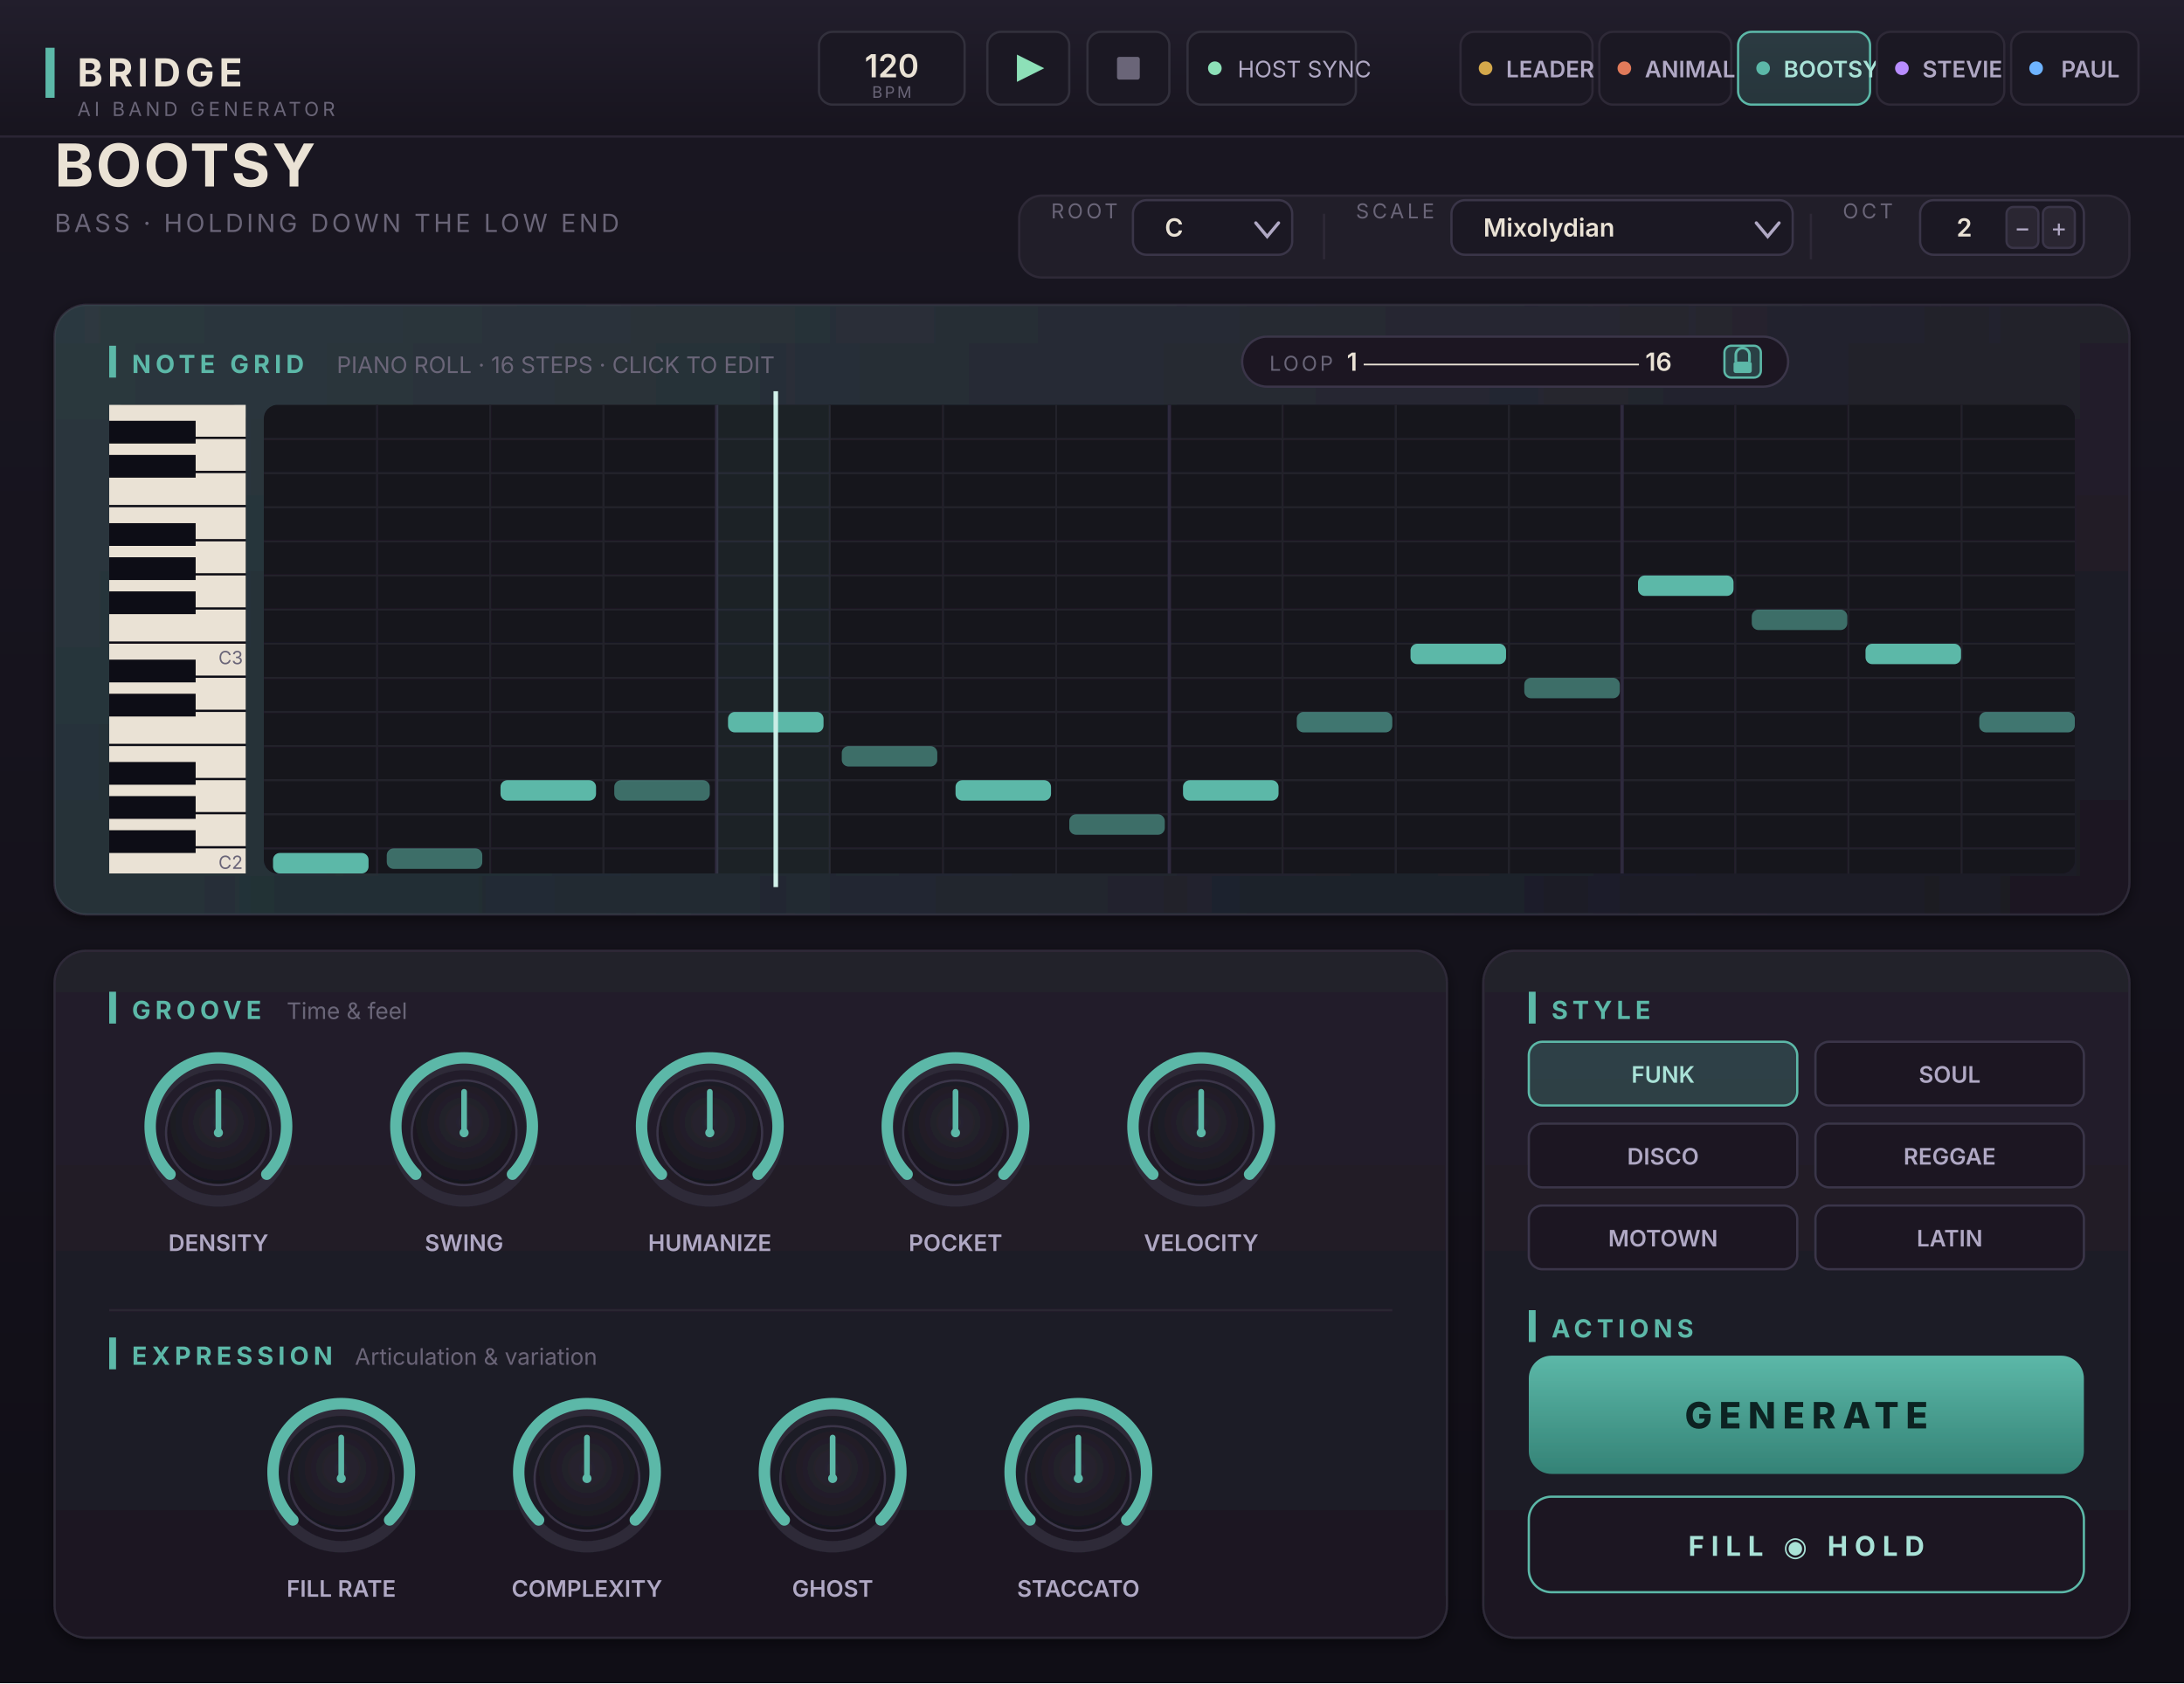
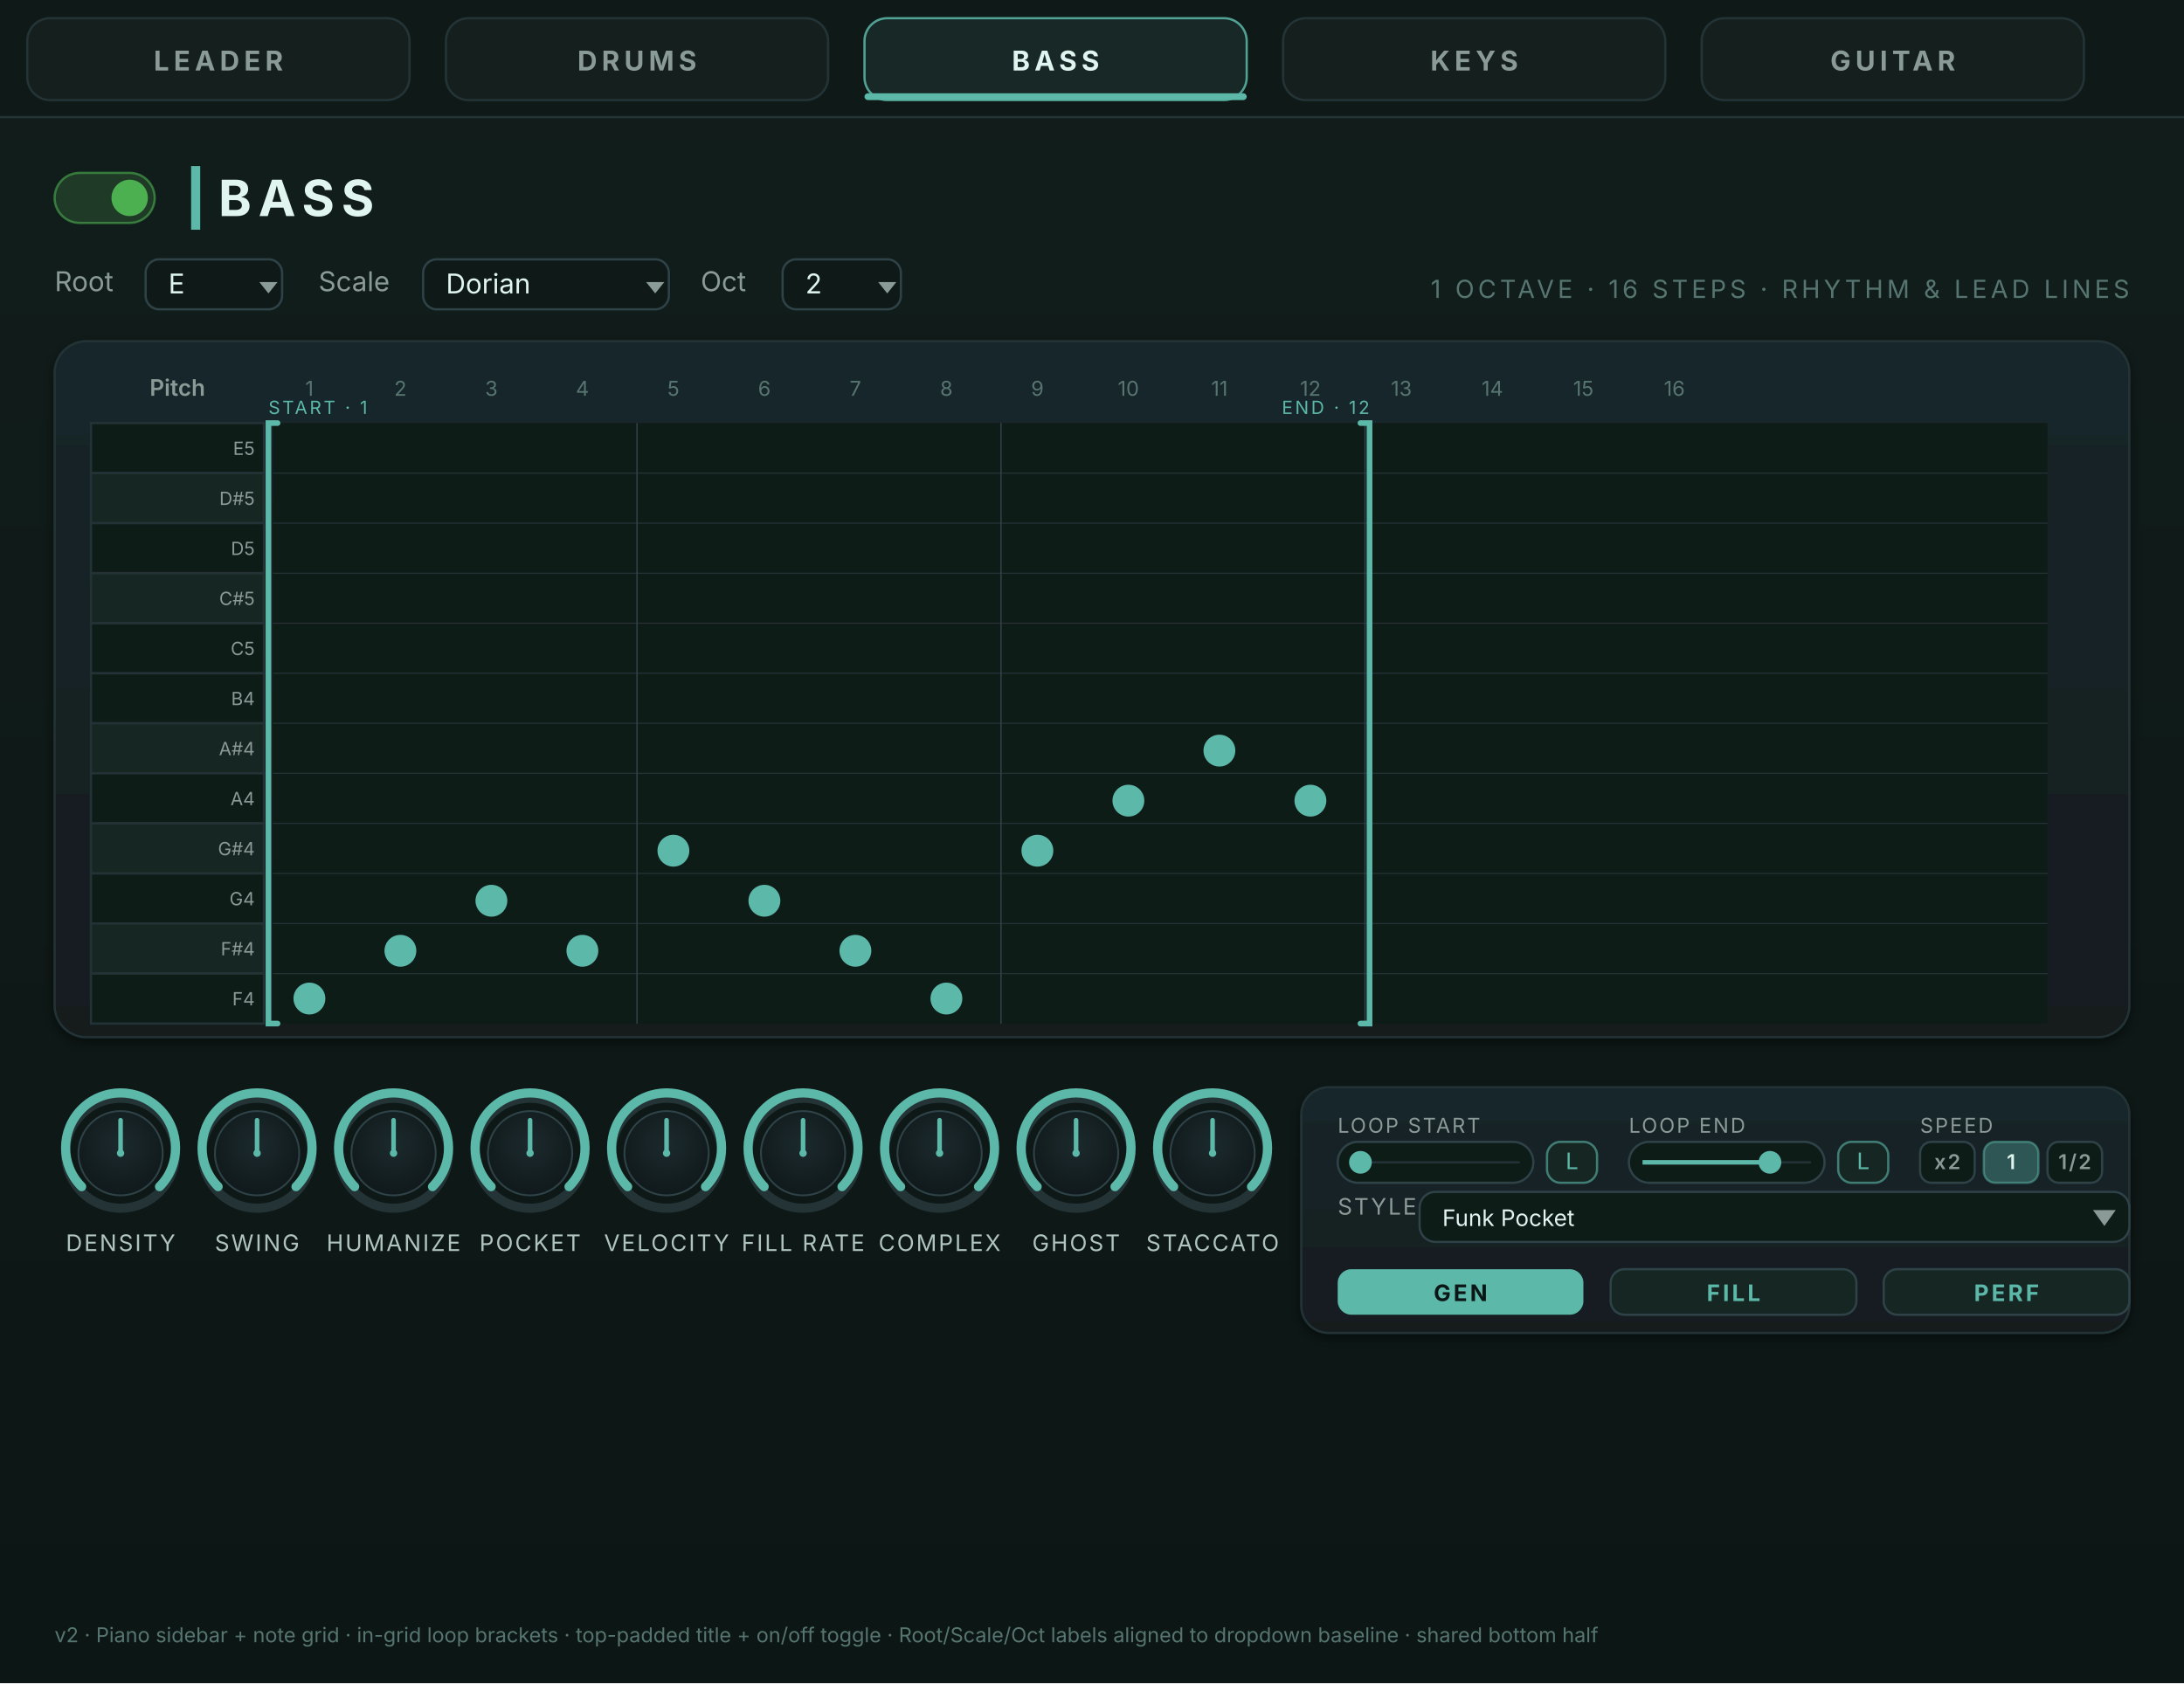
<svg xmlns="http://www.w3.org/2000/svg" viewBox="0 0 960 740" width="960" height="740" font-family="Inter, system-ui, -apple-system, Helvetica, Arial, sans-serif">
  <defs>
    <linearGradient id="appBg" x1="0" y1="0" x2="0" y2="1">
-       <stop offset="0" stop-color="#1A1722" />
-       <stop offset="1" stop-color="#100E16" />
-     </linearGradient>
-     <linearGradient id="headerBg" x1="0" y1="0" x2="0" y2="1">
-       <stop offset="0" stop-color="#221E2C" />
-       <stop offset="1" stop-color="#17141E" />
+       <stop offset="0" stop-color="#121E1C" />
+       <stop offset="1" stop-color="#0C1614" />
    </linearGradient>
    <linearGradient id="cardBg" x1="0" y1="0" x2="0" y2="1">
-       <stop offset="0" stop-color="#23202B" />
-       <stop offset="1" stop-color="#1B1823" />
-     </linearGradient>
-     <linearGradient id="tealGlow" x1="0" y1="0" x2="1" y2="0">
-       <stop offset="0" stop-color="#5CB8A8" stop-opacity="0.16" />
-       <stop offset="1" stop-color="#5CB8A8" stop-opacity="0" />
-     </linearGradient>
-     <linearGradient id="tealBtn" x1="0" y1="0" x2="0" y2="1">
-       <stop offset="0" stop-color="#5CB8A8" />
-       <stop offset="1" stop-color="#348276" />
+       <stop offset="0" stop-color="#18262A" />
+       <stop offset="1" stop-color="#121C1F" />
    </linearGradient>
    <radialGradient id="knobFace" cx="0.5" cy="0.4" r="0.7">
-       <stop offset="0" stop-color="#2A2632" />
-       <stop offset="1" stop-color="#15131B" />
+       <stop offset="0" stop-color="#1C2A2D" />
+       <stop offset="1" stop-color="#0E1618" />
    </radialGradient>
    <filter id="softShadow" x="-20%" y="-20%" width="140%" height="140%">
      <feGaussianBlur in="SourceAlpha" stdDeviation="3" />
-       <feOffset dx="0" dy="2" result="off" />
+       <feOffset dx="0" dy="2" />
      <feComponentTransfer>
-         <feFuncA type="linear" slope="0.45" />
+         <feFuncA type="linear" slope="0.5" />
      </feComponentTransfer>
      <feMerge>
        <feMergeNode />
        <feMergeNode in="SourceGraphic" />
      </feMerge>
    </filter>
-     <symbol id="knobTeal" viewBox="0 0 72 72" overflow="visible">
-       <circle cx="36" cy="36" r="30" fill="none" stroke="#2E2937" stroke-width="5" />
-       <path d="M 14.75 54.25 A 30 30 0 1 1 57.25 54.25" fill="none" stroke="#5CB8A8" stroke-width="5" stroke-linecap="round" />
-       <circle cx="36" cy="36" r="23" fill="url(#knobFace)" stroke="#3A3548" />
-       <line x1="36" y1="36" x2="36" y2="18" stroke="#5CB8A8" stroke-width="2.5" stroke-linecap="round" />
-       <circle cx="36" cy="36" r="2" fill="#5CB8A8" />
+     <symbol id="knob" viewBox="0 0 72 72" overflow="visible">
+       <circle cx="36" cy="36" r="30" fill="none" stroke="#233336" stroke-width="5" />
+       <path d="M 14.75 54.25 A 30 30 0 1 1 57.25 54.25" fill="none" stroke="currentColor" stroke-width="5" stroke-linecap="round" />
+       <circle cx="36" cy="36" r="23" fill="url(#knobFace)" stroke="#2E4247" />
+       <line x1="36" y1="36" x2="36" y2="18" stroke="currentColor" stroke-width="2.5" stroke-linecap="round" />
+       <circle cx="36" cy="36" r="2" fill="currentColor" />
    </symbol>
  </defs>
  <rect width="960" height="740" fill="url(#appBg)" />
-   <rect width="960" height="60" fill="url(#headerBg)" />
-   <line x1="0" y1="60" x2="960" y2="60" stroke="#2A2434" />
-   <g transform="translate(20,21)">
-     <rect width="4" height="22" fill="#5CB8A8" />
-     <text x="14" y="17" fill="#EAE2D5" font-size="17" font-weight="700" letter-spacing="2">BRIDGE</text>
-     <text x="14" y="30" fill="#6A6578" font-size="8.5" letter-spacing="1.6">AI BAND GENERATOR</text>
-   </g>
-   <g transform="translate(360,14)">
-     <rect width="64" height="32" rx="6" fill="#1B1823" stroke="#32303C" />
-     <text x="32" y="20" text-anchor="middle" fill="#EAE2D5" font-size="14" font-weight="600">120</text>
-     <text x="32" y="29" text-anchor="middle" fill="#6A6578" font-size="7" letter-spacing="1">BPM</text>
-     <g transform="translate(74,0)">
-       <rect width="36" height="32" rx="6" fill="#1B1823" stroke="#32303C" />
-       <polygon points="13,10 13,22 25,16" fill="#8DE0B8" />
-     </g>
-     <g transform="translate(118,0)">
-       <rect width="36" height="32" rx="6" fill="#1B1823" stroke="#32303C" />
-       <rect x="13" y="11" width="10" height="10" rx="1" fill="#6A6578" />
-     </g>
-     <g transform="translate(162,0)">
-       <rect width="74" height="32" rx="6" fill="#1B1823" stroke="#32303C" />
-       <circle cx="12" cy="16" r="3" fill="#8DE0B8" />
-       <text x="22" y="20" fill="#B0A8C4" font-size="10">HOST SYNC</text>
-     </g>
-   </g>
-   <g transform="translate(0,14)" font-size="10" font-weight="600">
-     <g transform="translate(642,0)">
-       <rect width="58" height="32" rx="6" fill="#1B1823" stroke="#2E2937" />
-       <circle cx="11" cy="16" r="3" fill="#D4A84B" />
-       <text x="20" y="20" fill="#B0A8C4">LEADER</text>
-     </g>
-     <g transform="translate(703,0)">
-       <rect width="58" height="32" rx="6" fill="#1B1823" stroke="#2E2937" />
-       <circle cx="11" cy="16" r="3" fill="#E07A5A" />
-       <text x="20" y="20" fill="#B0A8C4">ANIMAL</text>
-     </g>
-     <g transform="translate(764,0)">
-       <rect width="58" height="32" rx="6" fill="#5CB8A8" fill-opacity="0.20" stroke="#5CB8A8" />
-       <circle cx="11" cy="16" r="3" fill="#5CB8A8" />
-       <text x="20" y="20" fill="#A9E2D7">BOOTSY</text>
-     </g>
-     <g transform="translate(825,0)">
-       <rect width="56" height="32" rx="6" fill="#1B1823" stroke="#2E2937" />
-       <circle cx="11" cy="16" r="3" fill="#B88CFF" />
-       <text x="20" y="20" fill="#B0A8C4">STEVIE</text>
-     </g>
-     <g transform="translate(884,0)">
-       <rect width="56" height="32" rx="6" fill="#1B1823" stroke="#2E2937" />
-       <circle cx="11" cy="16" r="3" fill="#6EB3FF" />
-       <text x="22" y="20" fill="#B0A8C4">PAUL</text>
-     </g>
-   </g>
-   <g transform="translate(24,82)">
-     <text fill="#EAE2D5" font-size="26" font-weight="700" letter-spacing="1">BOOTSY</text>
-     <text y="20" fill="#6A6578" font-size="11" letter-spacing="1.4">BASS · HOLDING DOWN THE LOW END</text>
-   </g>
-   <g transform="translate(448,86)">
-     <rect width="488" height="36" rx="10" fill="#211E29" stroke="#2E2937" />
-     <g transform="translate(14,10)">
-       <text fill="#6A6578" font-size="9" letter-spacing="1.4">ROOT</text>
-       <g transform="translate(36,-8)">
-         <rect width="70" height="24" rx="6" fill="#1B1823" stroke="#3A3548" />
-         <text x="14" y="16" fill="#EAE2D5" font-size="11" font-weight="600">C</text>
-         <path d="M 54 10 L 59 16 L 64 10" stroke="#B0A8C4" stroke-width="1.4" fill="none" stroke-linecap="round" />
-       </g>
-     </g>
-     <line x1="134" y1="8" x2="134" y2="28" stroke="#2E2937" />
-     <g transform="translate(148,10)">
-       <text fill="#6A6578" font-size="9" letter-spacing="1.4">SCALE</text>
-       <g transform="translate(42,-8)">
-         <rect width="150" height="24" rx="6" fill="#1B1823" stroke="#3A3548" />
-         <text x="14" y="16" fill="#EAE2D5" font-size="11" font-weight="600">Mixolydian</text>
-         <path d="M 134 10 L 139 16 L 144 10" stroke="#B0A8C4" stroke-width="1.4" fill="none" stroke-linecap="round" />
-       </g>
-     </g>
-     <line x1="348" y1="8" x2="348" y2="28" stroke="#2E2937" />
-     <g transform="translate(362,10)">
-       <text fill="#6A6578" font-size="9" letter-spacing="1.4">OCT</text>
-       <g transform="translate(34,-8)">
-         <rect width="72" height="24" rx="6" fill="#1B1823" stroke="#3A3548" />
-         <text x="16" y="16" fill="#EAE2D5" font-size="11" font-weight="600">2</text>
-         <rect x="38" y="3" width="14" height="18" rx="3" fill="#2A2632" stroke="#3A3548" />
-         <text x="45" y="16" text-anchor="middle" fill="#B0A8C4" font-size="11">−</text>
-         <rect x="54" y="3" width="14" height="18" rx="3" fill="#2A2632" stroke="#3A3548" />
-         <text x="61" y="16" text-anchor="middle" fill="#B0A8C4" font-size="11">+</text>
-       </g>
-     </g>
-   </g>
-   <g transform="translate(24,134)" filter="url(#softShadow)">
-     <rect width="912" height="268" rx="14" fill="url(#cardBg)" stroke="#2E2937" />
-     <rect width="912" height="268" rx="14" fill="url(#tealGlow)" />
-     <g transform="translate(24,18)">
-       <rect width="3" height="14" fill="#5CB8A8" />
-       <text x="10" y="12" fill="#5CB8A8" font-size="11" font-weight="700" letter-spacing="2">NOTE GRID</text>
-       <text x="100" y="12" fill="#6A6578" font-size="10">PIANO ROLL · 16 STEPS · CLICK TO EDIT</text>
-       <g transform="translate(498,-4)">
-         <rect width="240" height="22" rx="11" fill="#1B1823" stroke="#3A3548" />
-         <text x="12" y="15" fill="#6A6578" font-size="9" letter-spacing="1.2">LOOP</text>
-         <text x="46" y="15" fill="#EAE2D5" font-size="11" font-weight="600">1 ─────────── 16</text>
-         <g transform="translate(212,4)">
-           <rect width="16" height="14" rx="3" fill="#5CB8A8" fill-opacity="0.25" stroke="#5CB8A8" />
-           <path d="M 5 7 v -3 a 3 3 0 1 1 6 0 v 3" stroke="#5CB8A8" stroke-width="1.2" fill="none" />
-           <rect x="4" y="7" width="8" height="5" rx="1" fill="#5CB8A8" />
-         </g>
-       </g>
-     </g>
-     <g transform="translate(24,44)">
-       <rect width="60" height="206" rx="6" fill="#0D0C13" />
-       <g>
-         <rect x="0" y="0" width="60" height="14" fill="#EAE2D5" />
-         <rect x="0" y="15" width="60" height="14" fill="#EAE2D5" />
-         <rect x="0" y="30" width="60" height="14" fill="#EAE2D5" />
-         <rect x="0" y="45" width="60" height="14" fill="#EAE2D5" />
-         <rect x="0" y="60" width="60" height="14" fill="#EAE2D5" />
-         <rect x="0" y="75" width="60" height="14" fill="#EAE2D5" />
-         <rect x="0" y="90" width="60" height="14" fill="#EAE2D5" />
-         <rect x="0" y="105" width="60" height="14" fill="#EAE2D5" />
-         <rect x="0" y="120" width="60" height="14" fill="#EAE2D5" />
-         <rect x="0" y="135" width="60" height="14" fill="#EAE2D5" />
-         <rect x="0" y="150" width="60" height="14" fill="#EAE2D5" />
-         <rect x="0" y="165" width="60" height="14" fill="#EAE2D5" />
-         <rect x="0" y="180" width="60" height="14" fill="#EAE2D5" />
-         <rect x="0" y="195" width="60" height="11" fill="#EAE2D5" />
-         <rect x="0" y="7" width="38" height="10" fill="#0D0C13" />
-         <rect x="0" y="22" width="38" height="10" fill="#0D0C13" />
-         <rect x="0" y="52" width="38" height="10" fill="#0D0C13" />
-         <rect x="0" y="67" width="38" height="10" fill="#0D0C13" />
-         <rect x="0" y="82" width="38" height="10" fill="#0D0C13" />
-         <rect x="0" y="112" width="38" height="10" fill="#0D0C13" />
-         <rect x="0" y="127" width="38" height="10" fill="#0D0C13" />
-         <rect x="0" y="157" width="38" height="10" fill="#0D0C13" />
-         <rect x="0" y="172" width="38" height="10" fill="#0D0C13" />
-         <rect x="0" y="187" width="38" height="10" fill="#0D0C13" />
-         <text x="48" y="204" fill="#6A6578" font-size="8">C2</text>
-         <text x="48" y="114" fill="#6A6578" font-size="8">C3</text>
-       </g>
-     </g>
-     <g transform="translate(92,44)">
-       <rect width="796" height="206" rx="6" fill="#15131B" />
-       <g stroke="#22202A" stroke-width="1">
-         <path d="M 0 15 H 796 M 0 30 H 796 M 0 45 H 796 M 0 60 H 796 M 0 75 H 796 M 0 90 H 796 M 0 105 H 796 M 0 120 H 796 M 0 135 H 796 M 0 150 H 796 M 0 165 H 796 M 0 180 H 796 M 0 195 H 796" />
-       </g>
-       <g stroke="#22202A">
-         <path d="M 49.75  0 V 206 M 99.5 0 V 206 M 149.25 0 V 206 M 199 0 V 206 M 248.75 0 V 206 M 298.5 0 V 206 M 348.25 0 V 206 M 398 0 V 206 M 447.75 0 V 206 M 497.5 0 V 206 M 547.25 0 V 206 M 597 0 V 206 M 646.75 0 V 206 M 696.5 0 V 206 M 746.25 0 V 206" />
-       </g>
-       <g stroke="#2F2A3C" stroke-width="1.5">
-         <path d="M 199 0 V 206 M 398 0 V 206 M 597 0 V 206" />
-       </g>
-       <g fill="#5CB8A8">
-         <rect x="4" y="197" width="42" height="9" rx="3" />
-         <rect x="54" y="195" width="42" height="9" rx="3" opacity="0.55" />
-         <rect x="104" y="165" width="42" height="9" rx="3" />
-         <rect x="154" y="165" width="42" height="9" rx="3" opacity="0.55" />
-         <rect x="204" y="135" width="42" height="9" rx="3" />
-         <rect x="254" y="150" width="42" height="9" rx="3" opacity="0.55" />
-         <rect x="304" y="165" width="42" height="9" rx="3" />
-         <rect x="354" y="180" width="42" height="9" rx="3" opacity="0.55" />
-         <rect x="404" y="165" width="42" height="9" rx="3" />
-         <rect x="454" y="135" width="42" height="9" rx="3" opacity="0.6" />
-         <rect x="504" y="105" width="42" height="9" rx="3" />
-         <rect x="554" y="120" width="42" height="9" rx="3" opacity="0.55" />
-         <rect x="604" y="75" width="42" height="9" rx="3" />
-         <rect x="654" y="90" width="42" height="9" rx="3" opacity="0.55" />
-         <rect x="704" y="105" width="42" height="9" rx="3" />
-         <rect x="754" y="135" width="42" height="9" rx="3" opacity="0.6" />
-       </g>
-       <line x1="225" y1="-6" x2="225" y2="212" stroke="#D2F2EB" stroke-width="2" />
-       <rect x="199" y="0" width="50" height="206" fill="#5CB8A8" opacity="0.08" />
-     </g>
-   </g>
-   <g transform="translate(24,418)">
-     <g filter="url(#softShadow)">
-       <rect width="612" height="302" rx="14" fill="url(#cardBg)" stroke="#2E2937" />
-       <g transform="translate(24,18)">
-         <rect width="3" height="14" fill="#5CB8A8" />
-         <text x="10" y="12" fill="#5CB8A8" font-size="11" font-weight="700" letter-spacing="2">GROOVE</text>
-         <text x="78" y="12" fill="#6A6578" font-size="10">Time &amp; feel</text>
-       </g>
-       <g transform="translate(36,44)">
+   <g>
+     <rect width="960" height="52" fill="#0F1A18" />
+     <line x1="0" y1="51.5" x2="960" y2="51.5" stroke="#233336" />
+     <g font-size="12" font-weight="700" letter-spacing="2" text-anchor="middle">
+       <g transform="translate(12,8)">
+         <rect width="168" height="36" rx="10" fill="#151F1D" stroke="#233336" />
+         <text x="84" y="23" fill="#8A9A96">LEADER</text>
+       </g>
+       <g transform="translate(196,8)">
+         <rect width="168" height="36" rx="10" fill="#151F1D" stroke="#233336" />
+         <text x="84" y="23" fill="#8A9A96">DRUMS</text>
+       </g>
+       <g transform="translate(380,8)">
+         <rect width="168" height="36" rx="10" fill="#172826" stroke="#5CB8A8" stroke-opacity="0.85" />
+         <rect y="33" width="168" height="3" rx="1.5" fill="#5CB8A8" />
+         <text x="84" y="23" fill="#E0F4F0">BASS</text>
+       </g>
+       <g transform="translate(564,8)">
+         <rect width="168" height="36" rx="10" fill="#151F1D" stroke="#233336" />
+         <text x="84" y="23" fill="#8A9A96">KEYS</text>
+       </g>
+       <g transform="translate(748,8)">
+         <rect width="168" height="36" rx="10" fill="#151F1D" stroke="#233336" />
+         <text x="84" y="23" fill="#8A9A96">GUITAR</text>
+       </g>
+     </g>
+   </g>
+   <g transform="translate(24,76)">
+     <g>
+       <rect width="44" height="22" rx="11" fill="#1F3A26" stroke="#4CAF50" stroke-opacity="0.6" />
+       <circle cx="33" cy="11" r="8" fill="#4CAF50" />
+     </g>
+     <rect x="60" y="-3" width="4" height="28" fill="#5CB8A8" />
+     <text x="72" y="19" fill="#E0F4F0" font-size="22" font-weight="700" letter-spacing="3">BASS</text>
+   </g>
+   <g transform="translate(24,112)">
+     <g font-size="12" fill="#B0C4BF">
+       <g transform="translate(0,0)">
+         <text x="0" y="16" fill="#8A9A96">Root</text>
+         <rect x="40" y="2" width="60" height="22" rx="6" fill="#0F1A18" stroke="#2E4247" />
+         <text x="50" y="17" fill="#E0F4F0">E</text>
+         <path d="M 90 12 l 4 5 l 4 -5 z" fill="#8A9A96" />
+       </g>
+       <g transform="translate(116,0)">
+         <text x="0" y="16" fill="#8A9A96">Scale</text>
+         <rect x="46" y="2" width="108" height="22" rx="6" fill="#0F1A18" stroke="#2E4247" />
+         <text x="56" y="17" fill="#E0F4F0">Dorian</text>
+         <path d="M 144 12 l 4 5 l 4 -5 z" fill="#8A9A96" />
+       </g>
+       <g transform="translate(284,0)">
+         <text x="0" y="16" fill="#8A9A96">Oct</text>
+         <rect x="36" y="2" width="52" height="22" rx="6" fill="#0F1A18" stroke="#2E4247" />
+         <text x="46" y="17" fill="#E0F4F0">2</text>
+         <path d="M 78 12 l 4 5 l 4 -5 z" fill="#8A9A96" />
+       </g>
+     </g>
+     <text x="912" y="19" text-anchor="end" fill="#567570" font-size="11" letter-spacing="1.6">1 OCTAVE · 16 STEPS · RHYTHM &amp; LEAD LINES</text>
+   </g>
+   <g transform="translate(24,150)" filter="url(#softShadow)">
+     <rect width="912" height="306" rx="14" fill="url(#cardBg)" stroke="#233336" />
+     <g transform="translate(16,12)">
+       <g font-size="9" fill="#567570" text-anchor="middle">
+         <text x="96" y="12">1</text>
+         <text x="136" y="12">2</text>
+         <text x="176" y="12">3</text>
+         <text x="216" y="12">4</text>
+         <text x="256" y="12">5</text>
+         <text x="296" y="12">6</text>
+         <text x="336" y="12">7</text>
+         <text x="376" y="12">8</text>
+         <text x="416" y="12">9</text>
+         <text x="456" y="12">10</text>
+         <text x="496" y="12">11</text>
+         <text x="536" y="12">12</text>
+         <text x="576" y="12">13</text>
+         <text x="616" y="12">14</text>
+         <text x="656" y="12">15</text>
+         <text x="696" y="12">16</text>
+       </g>
+       <text x="38" y="12" fill="#8A9A96" font-size="10" text-anchor="middle" font-weight="600">Pitch</text>
+       <g transform="translate(0,24)">
        <g>
-           <use href="#knobTeal" x="0" y="0" width="72" height="72" />
-           <text x="36" y="88" text-anchor="middle" fill="#B0A8C4" font-size="10" font-weight="600">DENSITY</text>
-         </g>
-         <g transform="translate(108,0)">
-           <use href="#knobTeal" x="0" y="0" width="72" height="72" />
-           <text x="36" y="88" text-anchor="middle" fill="#B0A8C4" font-size="10" font-weight="600">SWING</text>
-         </g>
-         <g transform="translate(216,0)">
-           <use href="#knobTeal" x="0" y="0" width="72" height="72" />
-           <text x="36" y="88" text-anchor="middle" fill="#B0A8C4" font-size="10" font-weight="600">HUMANIZE</text>
-         </g>
-         <g transform="translate(324,0)">
-           <use href="#knobTeal" x="0" y="0" width="72" height="72" />
-           <text x="36" y="88" text-anchor="middle" fill="#B0A8C4" font-size="10" font-weight="600">POCKET</text>
-         </g>
-         <g transform="translate(432,0)">
-           <use href="#knobTeal" x="0" y="0" width="72" height="72" />
-           <text x="36" y="88" text-anchor="middle" fill="#B0A8C4" font-size="10" font-weight="600">VELOCITY</text>
-         </g>
-       </g>
-       <line x1="24" y1="158" x2="588" y2="158" stroke="#2A2632" />
-       <g transform="translate(24,170)">
-         <rect width="3" height="14" fill="#5CB8A8" />
-         <text x="10" y="12" fill="#5CB8A8" font-size="11" font-weight="700" letter-spacing="2">EXPRESSION</text>
-         <text x="108" y="12" fill="#6A6578" font-size="10">Articulation &amp; variation</text>
-       </g>
-       <g transform="translate(90,196)">
+           <g font-size="8" fill="#8A9A96">
+             <rect x="0" y="0" width="76" height="22" fill="#101A18" stroke="#233336" />
+             <text x="72" y="14" text-anchor="end">E5</text>
+             <rect x="0" y="22" width="76" height="22" fill="#182623" stroke="#233336" />
+             <text x="72" y="36" text-anchor="end">D#5</text>
+             <rect x="0" y="44" width="76" height="22" fill="#101A18" stroke="#233336" />
+             <text x="72" y="58" text-anchor="end">D5</text>
+             <rect x="0" y="66" width="76" height="22" fill="#182623" stroke="#233336" />
+             <text x="72" y="80" text-anchor="end">C#5</text>
+             <rect x="0" y="88" width="76" height="22" fill="#101A18" stroke="#233336" />
+             <text x="72" y="102" text-anchor="end">C5</text>
+             <rect x="0" y="110" width="76" height="22" fill="#101A18" stroke="#233336" />
+             <text x="72" y="124" text-anchor="end">B4</text>
+             <rect x="0" y="132" width="76" height="22" fill="#182623" stroke="#233336" />
+             <text x="72" y="146" text-anchor="end">A#4</text>
+             <rect x="0" y="154" width="76" height="22" fill="#101A18" stroke="#233336" />
+             <text x="72" y="168" text-anchor="end">A4</text>
+             <rect x="0" y="176" width="76" height="22" fill="#182623" stroke="#233336" />
+             <text x="72" y="190" text-anchor="end">G#4</text>
+             <rect x="0" y="198" width="76" height="22" fill="#101A18" stroke="#233336" />
+             <text x="72" y="212" text-anchor="end">G4</text>
+             <rect x="0" y="220" width="76" height="22" fill="#182623" stroke="#233336" />
+             <text x="72" y="234" text-anchor="end">F#4</text>
+             <rect x="0" y="242" width="76" height="22" fill="#101A18" stroke="#233336" />
+             <text x="72" y="256" text-anchor="end">F4</text>
+           </g>
+         </g>
        <g>
-           <use href="#knobTeal" x="0" y="0" width="72" height="72" />
-           <text x="36" y="88" text-anchor="middle" fill="#B0A8C4" font-size="10" font-weight="600">FILL RATE</text>
-         </g>
-         <g transform="translate(108,0)">
-           <use href="#knobTeal" x="0" y="0" width="72" height="72" />
-           <text x="36" y="88" text-anchor="middle" fill="#B0A8C4" font-size="10" font-weight="600">COMPLEXITY</text>
-         </g>
-         <g transform="translate(216,0)">
-           <use href="#knobTeal" x="0" y="0" width="72" height="72" />
-           <text x="36" y="88" text-anchor="middle" fill="#B0A8C4" font-size="10" font-weight="600">GHOST</text>
-         </g>
-         <g transform="translate(324,0)">
-           <use href="#knobTeal" x="0" y="0" width="72" height="72" />
-           <text x="36" y="88" text-anchor="middle" fill="#B0A8C4" font-size="10" font-weight="600">STACCATO</text>
-         </g>
-       </g>
-     </g>
-     <g transform="translate(628,0)" filter="url(#softShadow)">
-       <rect width="284" height="302" rx="14" fill="url(#cardBg)" stroke="#2E2937" />
-       <g transform="translate(20,18)">
-         <rect width="3" height="14" fill="#5CB8A8" />
-         <text x="10" y="12" fill="#5CB8A8" font-size="11" font-weight="700" letter-spacing="2">STYLE</text>
-       </g>
-       <g transform="translate(20,40)" font-size="10" font-weight="600">
-         <g>
-           <rect width="118" height="28" rx="6" fill="#5CB8A8" fill-opacity="0.22" stroke="#5CB8A8" />
-           <text x="59" y="18" text-anchor="middle" fill="#A9E2D7">FUNK</text>
-         </g>
-         <g transform="translate(126,0)">
-           <rect width="118" height="28" rx="6" fill="#1B1823" stroke="#3A3548" />
-           <text x="59" y="18" text-anchor="middle" fill="#B0A8C4">SOUL</text>
-         </g>
-         <g transform="translate(0,36)">
-           <rect width="118" height="28" rx="6" fill="#1B1823" stroke="#3A3548" />
-           <text x="59" y="18" text-anchor="middle" fill="#B0A8C4">DISCO</text>
-         </g>
-         <g transform="translate(126,36)">
-           <rect width="118" height="28" rx="6" fill="#1B1823" stroke="#3A3548" />
-           <text x="59" y="18" text-anchor="middle" fill="#B0A8C4">REGGAE</text>
-         </g>
-         <g transform="translate(0,72)">
-           <rect width="118" height="28" rx="6" fill="#1B1823" stroke="#3A3548" />
-           <text x="59" y="18" text-anchor="middle" fill="#B0A8C4">MOTOWN</text>
-         </g>
-         <g transform="translate(126,72)">
-           <rect width="118" height="28" rx="6" fill="#1B1823" stroke="#3A3548" />
-           <text x="59" y="18" text-anchor="middle" fill="#B0A8C4">LATIN</text>
-         </g>
-       </g>
-       <g transform="translate(20,158)">
-         <rect width="3" height="14" fill="#5CB8A8" />
-         <text x="10" y="12" fill="#5CB8A8" font-size="11" font-weight="700" letter-spacing="2">ACTIONS</text>
-       </g>
-       <g transform="translate(20,178)">
-         <rect width="244" height="52" rx="10" fill="url(#tealBtn)" />
-         <text x="122" y="32" text-anchor="middle" fill="#082420" font-size="16" font-weight="800" letter-spacing="3">GENERATE</text>
-       </g>
-       <g transform="translate(20,240)">
-         <rect width="244" height="42" rx="10" fill="#1B1823" stroke="#5CB8A8" />
-         <text x="122" y="26" text-anchor="middle" fill="#A9E2D7" font-size="12" font-weight="700" letter-spacing="3">FILL ◉ HOLD</text>
-       </g>
-     </g>
+           <rect x="80" y="0" width="780" height="264" fill="#101A18" />
+           <g stroke="#233336" stroke-width="0.5">
+             <line x1="80" y1="22" x2="860" y2="22" />
+             <line x1="80" y1="44" x2="860" y2="44" />
+             <line x1="80" y1="66" x2="860" y2="66" />
+             <line x1="80" y1="88" x2="860" y2="88" />
+             <line x1="80" y1="110" x2="860" y2="110" />
+             <line x1="80" y1="132" x2="860" y2="132" />
+             <line x1="80" y1="154" x2="860" y2="154" />
+             <line x1="80" y1="176" x2="860" y2="176" />
+             <line x1="80" y1="198" x2="860" y2="198" />
+             <line x1="80" y1="220" x2="860" y2="220" />
+             <line x1="80" y1="242" x2="860" y2="242" />
+           </g>
+           <g stroke="#2E4247" stroke-width="0.6">
+             <line x1="240" y1="0" x2="240" y2="264" />
+             <line x1="400" y1="0" x2="400" y2="264" />
+             <line x1="560" y1="0" x2="560" y2="264" />
+           </g>
+           <g fill="#5CB8A8">
+             <circle cx="96" cy="253" r="7" />
+             <circle cx="136" cy="232" r="7" />
+             <circle cx="176" cy="210" r="7" />
+             <circle cx="216" cy="232" r="7" />
+             <circle cx="256" cy="188" r="7" />
+             <circle cx="296" cy="210" r="7" />
+             <circle cx="336" cy="232" r="7" />
+             <circle cx="376" cy="253" r="7" />
+             <circle cx="416" cy="188" r="7" />
+             <circle cx="456" cy="166" r="7" />
+             <circle cx="496" cy="144" r="7" />
+             <circle cx="536" cy="166" r="7" />
+           </g>
+           <g fill="none" stroke="#5CB8A8" stroke-width="2.5" stroke-linecap="round">
+             <path d="M 82 0 L 78 0 L 78 264 L 82 264" />
+             <path d="M 558 0 L 562 0 L 562 264 L 558 264" />
+           </g>
+           <g font-size="8" fill="#5CB8A8" letter-spacing="1">
+             <text x="78" y="-4">START · 1</text>
+             <text x="562" y="-4" text-anchor="end">END · 12</text>
+           </g>
+         </g>
+       </g>
+     </g>
+   </g>
+   <g transform="translate(24,478)">
+     <g font-size="10" fill="#B0C4BF" text-anchor="middle" letter-spacing="0.8">
+       <g transform="translate(0,0)" color="#5CB8A8">
+         <use href="#knob" width="58" height="58" x="0" y="0" />
+         <text x="29" y="72">DENSITY</text>
+       </g>
+       <g transform="translate(60,0)" color="#5CB8A8">
+         <use href="#knob" width="58" height="58" x="0" y="0" />
+         <text x="29" y="72">SWING</text>
+       </g>
+       <g transform="translate(120,0)" color="#5CB8A8">
+         <use href="#knob" width="58" height="58" x="0" y="0" />
+         <text x="29" y="72">HUMANIZE</text>
+       </g>
+       <g transform="translate(180,0)" color="#5CB8A8">
+         <use href="#knob" width="58" height="58" x="0" y="0" />
+         <text x="29" y="72">POCKET</text>
+       </g>
+       <g transform="translate(240,0)" color="#5CB8A8">
+         <use href="#knob" width="58" height="58" x="0" y="0" />
+         <text x="29" y="72">VELOCITY</text>
+       </g>
+       <g transform="translate(300,0)" color="#5CB8A8">
+         <use href="#knob" width="58" height="58" x="0" y="0" />
+         <text x="29" y="72">FILL RATE</text>
+       </g>
+       <g transform="translate(360,0)" color="#5CB8A8">
+         <use href="#knob" width="58" height="58" x="0" y="0" />
+         <text x="29" y="72">COMPLEX</text>
+       </g>
+       <g transform="translate(420,0)" color="#5CB8A8">
+         <use href="#knob" width="58" height="58" x="0" y="0" />
+         <text x="29" y="72">GHOST</text>
+       </g>
+       <g transform="translate(480,0)" color="#5CB8A8">
+         <use href="#knob" width="58" height="58" x="0" y="0" />
+         <text x="29" y="72">STACCATO</text>
+       </g>
+     </g>
+     <g transform="translate(548,0)" filter="url(#softShadow)">
+       <rect width="364" height="108" rx="12" fill="url(#cardBg)" stroke="#233336" />
+       <g transform="translate(16,12)" font-size="9" fill="#8A9A96" letter-spacing="0.8">
+         <text x="0" y="8">LOOP START</text>
+         <rect x="0" y="12" width="86" height="18" rx="9" fill="#0F1A18" stroke="#2E4247" />
+         <line x1="6" y1="21" x2="80" y2="21" stroke="#233336" />
+         <line x1="6" y1="21" x2="10" y2="21" stroke="#5CB8A8" stroke-width="2" />
+         <circle cx="10" cy="21" r="5" fill="#5CB8A8" />
+         <g transform="translate(92,12)">
+           <rect width="22" height="18" rx="6" fill="#172623" stroke="#5CB8A8" stroke-opacity="0.6" />
+           <text x="11" y="12" fill="#5CB8A8" text-anchor="middle" font-size="10">L</text>
+         </g>
+         <text x="128" y="8">LOOP END</text>
+         <rect x="128" y="12" width="86" height="18" rx="9" fill="#0F1A18" stroke="#2E4247" />
+         <line x1="134" y1="21" x2="208" y2="21" stroke="#233336" />
+         <line x1="134" y1="21" x2="190" y2="21" stroke="#5CB8A8" stroke-width="2" />
+         <circle cx="190" cy="21" r="5" fill="#5CB8A8" />
+         <g transform="translate(220,12)">
+           <rect width="22" height="18" rx="6" fill="#172623" stroke="#5CB8A8" stroke-opacity="0.6" />
+           <text x="11" y="12" fill="#5CB8A8" text-anchor="middle" font-size="10">L</text>
+         </g>
+         <text x="256" y="8">SPEED</text>
+         <g transform="translate(256,12)" font-size="9" font-weight="600">
+           <rect width="24" height="18" rx="5" fill="#0F1A18" stroke="#2E4247" />
+           <text x="12" y="12" fill="#8A9A96" text-anchor="middle">x2</text>
+           <rect x="28" width="24" height="18" rx="5" fill="#5CB8A8" fill-opacity="0.35" stroke="#5CB8A8" stroke-opacity="0.5" />
+           <text x="40" y="12" fill="#E0F4F0" text-anchor="middle">1</text>
+           <rect x="56" width="24" height="18" rx="5" fill="#0F1A18" stroke="#2E4247" />
+           <text x="68" y="12" fill="#8A9A96" text-anchor="middle">1/2</text>
+         </g>
+       </g>
+       <g transform="translate(16,52)" font-size="10">
+         <text fill="#8A9A96" y="4" letter-spacing="0.8">STYLE</text>
+         <rect x="36" y="-6" width="312" height="22" rx="7" fill="#0F1A18" stroke="#2E4247" />
+         <text x="46" y="9" fill="#E0F4F0">Funk Pocket</text>
+         <path d="M 332 2 l 5 7 l 5 -7 z" fill="#8A9A96" />
+       </g>
+       <g transform="translate(16,80)" font-size="10" font-weight="700" letter-spacing="1.2">
+         <rect width="108" height="20" rx="6" fill="#5CB8A8" />
+         <text x="54" y="14" fill="#0A1614" text-anchor="middle">GEN</text>
+         <rect x="120" width="108" height="20" rx="6" fill="#172623" stroke="#2E4247" />
+         <text x="174" y="14" fill="#5CB8A8" text-anchor="middle">FILL</text>
+         <rect x="240" width="108" height="20" rx="6" fill="#172623" stroke="#2E4247" />
+         <text x="294" y="14" fill="#5CB8A8" text-anchor="middle">PERF</text>
+       </g>
+     </g>
+   </g>
+   <g transform="translate(24,722)" font-size="9" fill="#567570">
+     <text>v2 · Piano sidebar + note grid · in-grid loop brackets · top-padded title + on/off toggle · Root/Scale/Oct labels aligned to dropdown baseline · shared bottom half</text>
  </g>
</svg>
